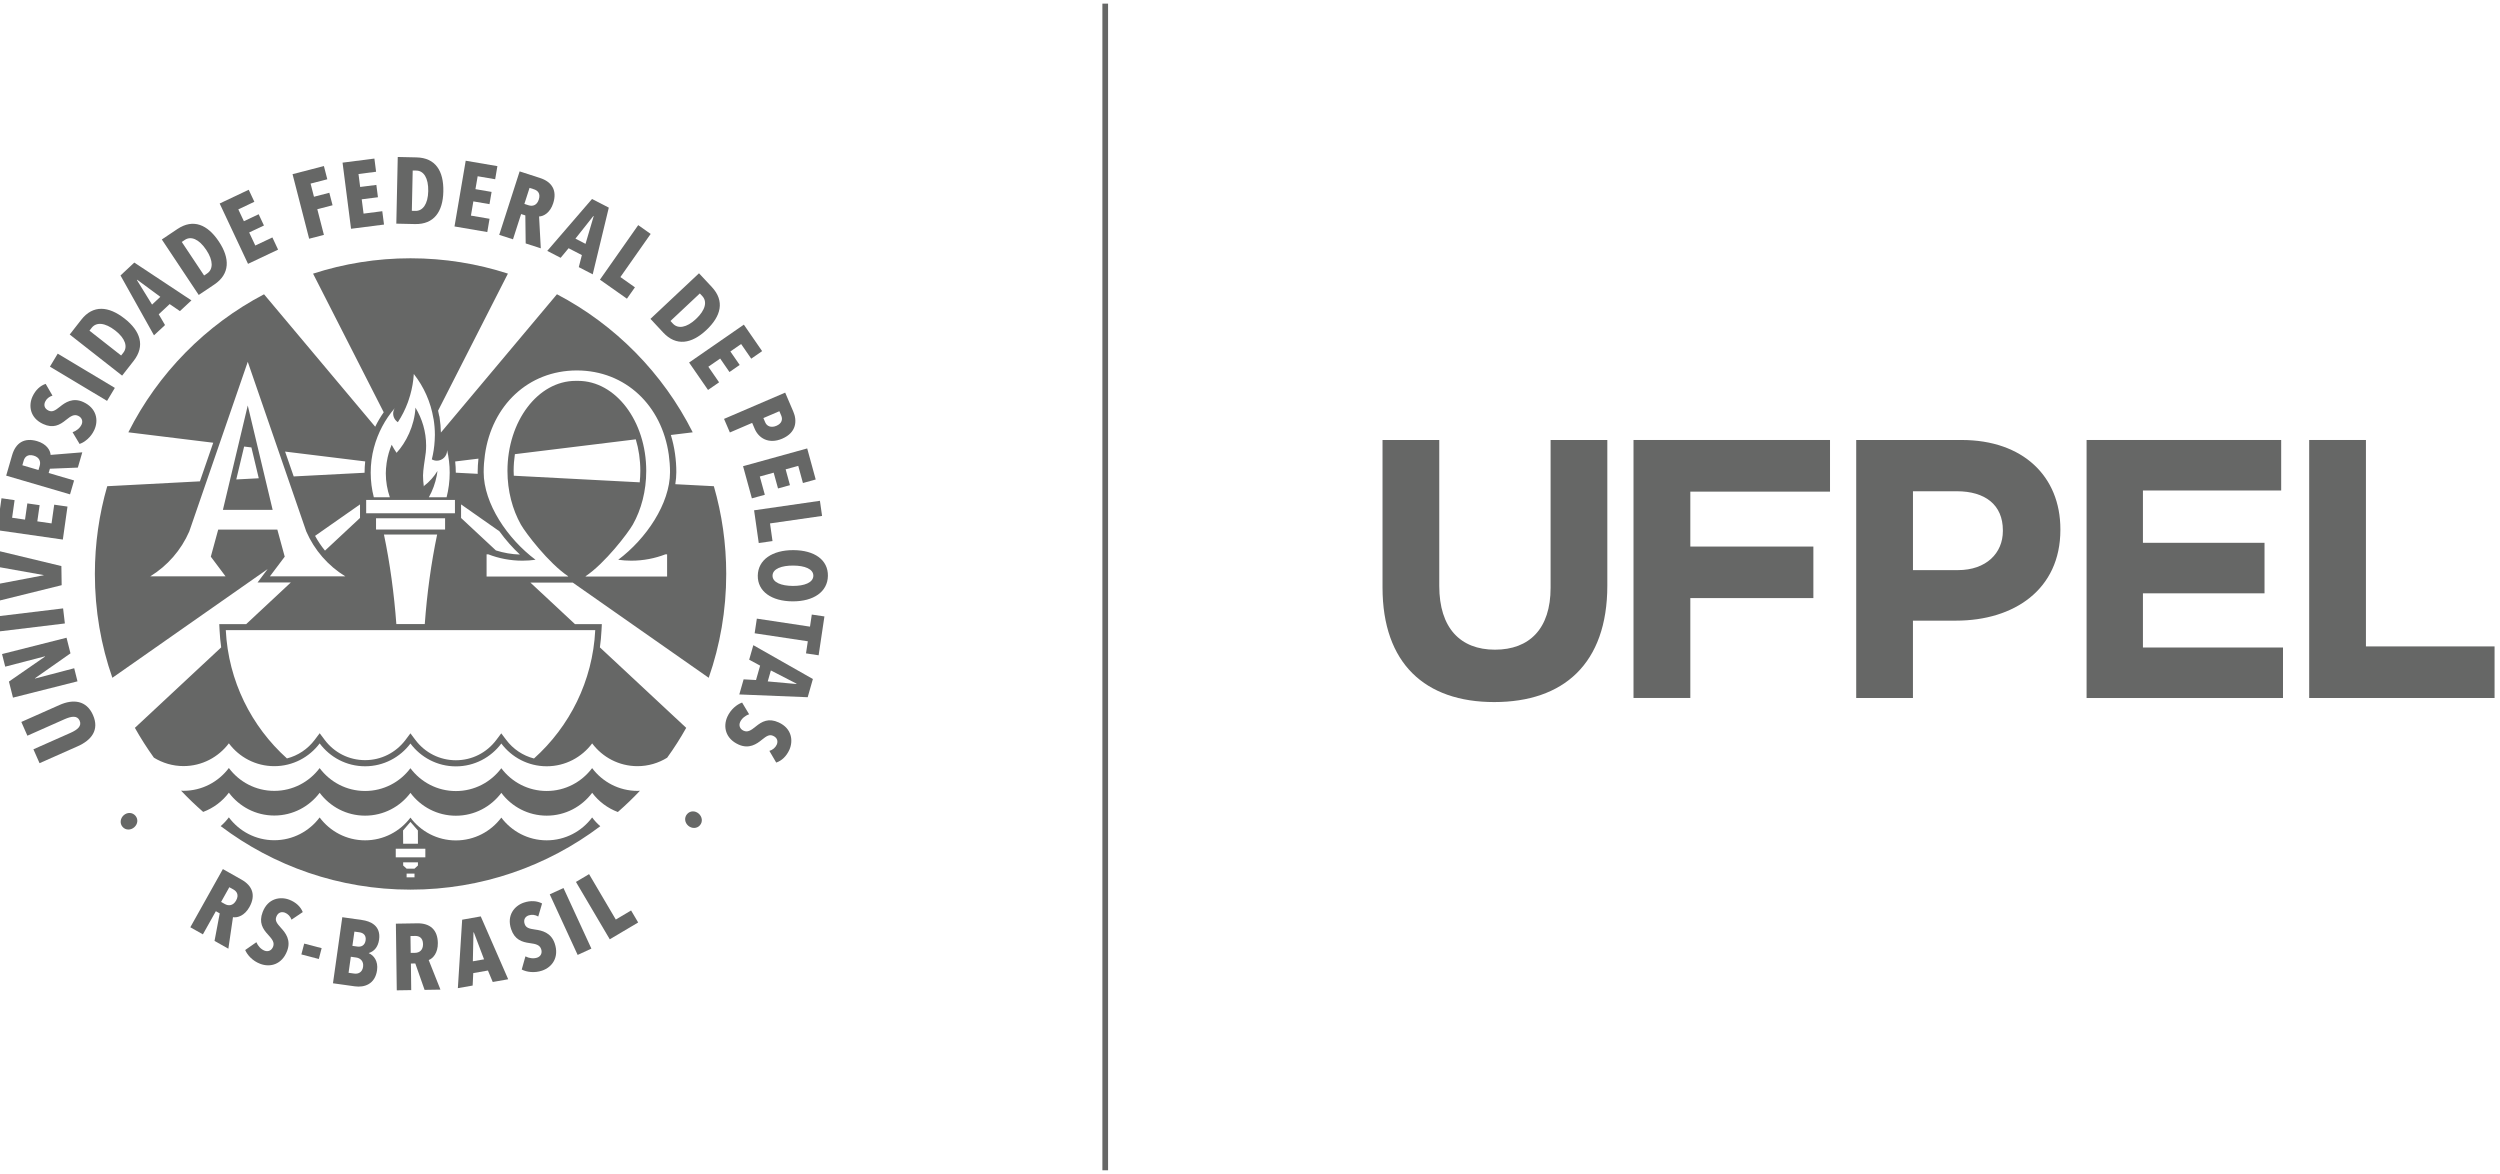
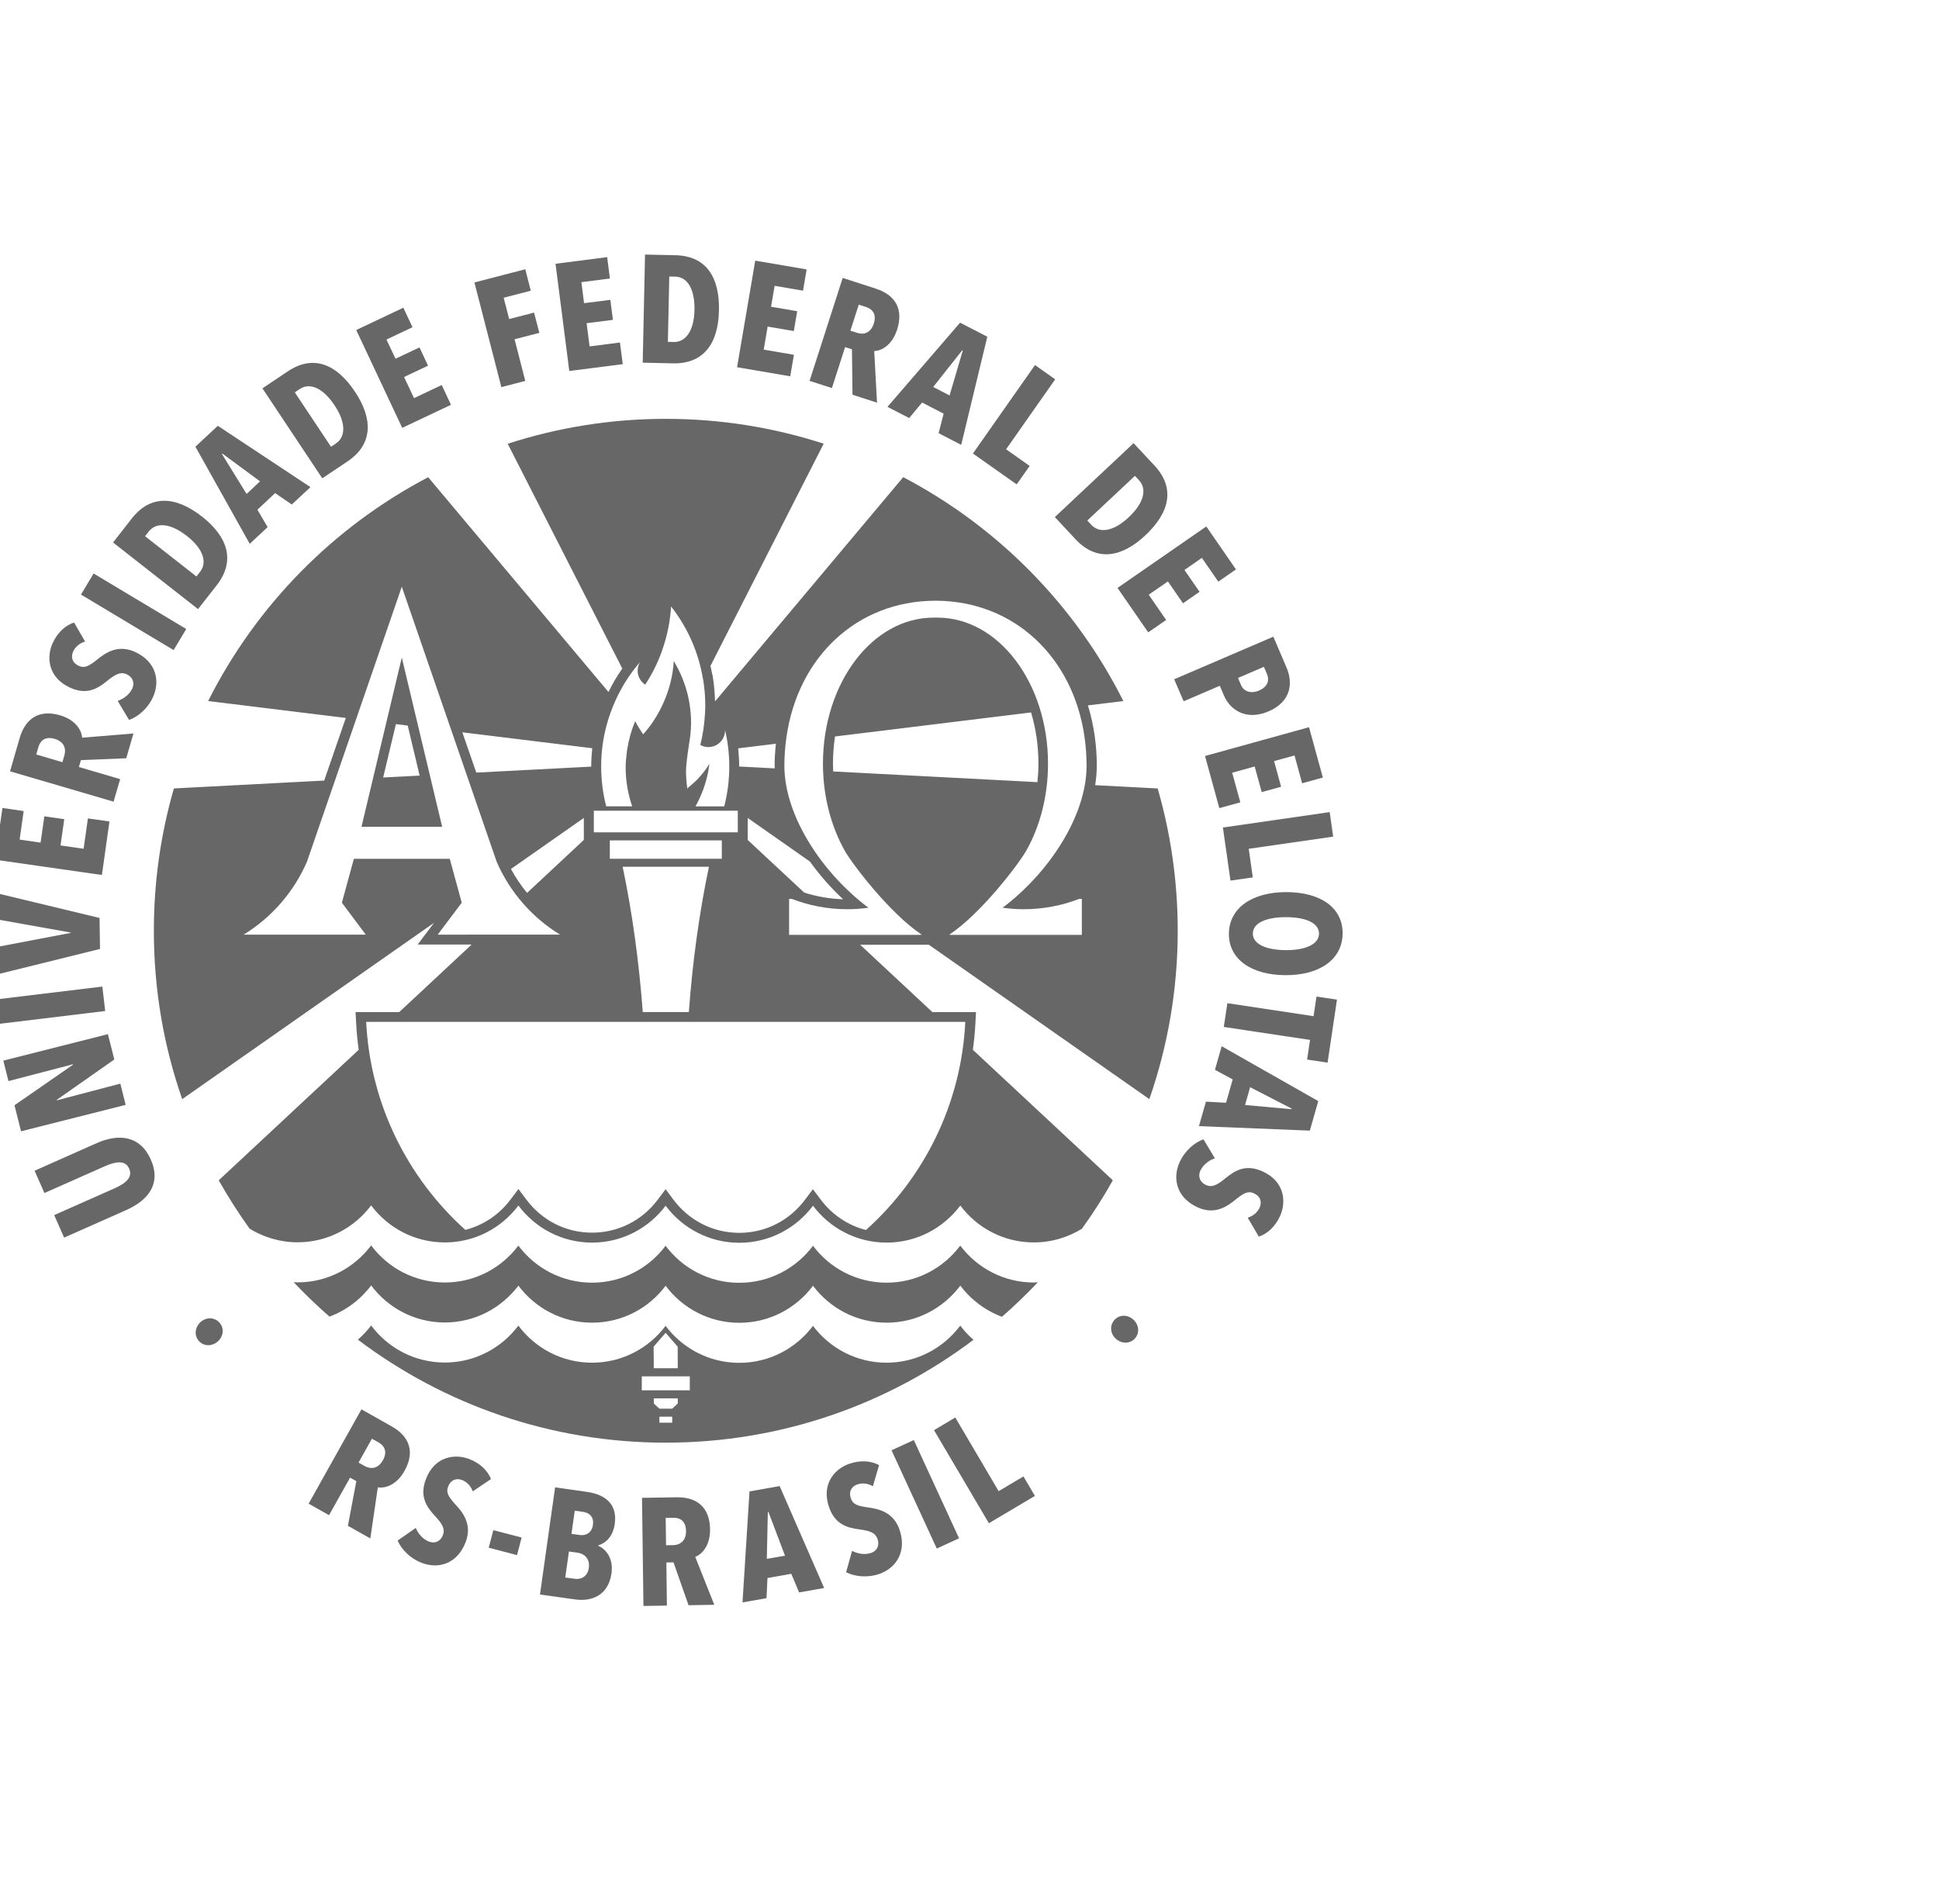
- <svg xmlns="http://www.w3.org/2000/svg" version="1.1" x="0px" y="0px" width="230px" height="108px" viewBox="0.5 -0.334 230 108" enable-background="new 0.5 -0.334 230 108" xml:space="preserve">
+ <svg xmlns="http://www.w3.org/2000/svg" version="1.1" x="0px" y="0px" width="110px" height="108px" viewBox="0.5 -0.334 110 108" enable-background="new 0.5 -0.334 230 108" xml:space="preserve">
  <defs>
</defs>
  <path fill="#666766" d="M11.884,74.665c-0.319,0.282-0.387,0.755-0.106,1.075c0.282,0.325,0.757,0.314,1.074,0.034  c0.323-0.286,0.385-0.742,0.101-1.067C12.672,74.389,12.208,74.38,11.884,74.665z" />
  <path fill="#666766" d="M5.987,64.519l-3.525,1.566l0.558,1.266l3.417-1.517c0.631-0.277,1.171-0.367,1.39,0.131  c0.222,0.5-0.205,0.841-0.838,1.123l-3.415,1.514l0.564,1.277l3.525-1.563c1.244-0.555,1.999-1.49,1.392-2.866  C8.452,64.081,7.221,63.97,5.987,64.519z" />
  <polygon fill="#666766" points="7.327,61.144 3.721,62.091 3.715,62.067 6.985,59.774 6.621,58.337 0.688,59.839 0.98,60.999   4.634,60.047 4.644,60.07 1.322,62.37 1.694,63.848 7.629,62.349 " />
  <polygon fill="#666766" points="6.305,55.638 0.228,56.372 0.392,57.76 6.468,57.024 " />
  <polygon fill="#666766" points="6.147,51.744 0,50.265 0.024,51.771 4.517,52.573 4.517,52.591 0.048,53.443 0.074,55.012   6.173,53.503 " />
  <polygon fill="#666766" points="6.709,46.271 5.487,46.096 5.243,47.819 3.933,47.631 4.145,46.14 3.015,45.979 2.802,47.471   1.614,47.299 1.842,45.68 0.637,45.505 0.222,48.439 6.281,49.307 " />
  <path fill="#666766" d="M7.316,43.868l-2.34-0.687l0.115-0.392l2.571-0.104L8.07,41.28l-2.915,0.237  c-0.021-0.423-0.37-1.012-1.244-1.268c-1.166-0.342-1.961,0.148-2.294,1.286l-0.548,1.89l5.874,1.722L7.316,43.868z M4.154,42.516  L4.04,42.907l-1.484-0.437l0.12-0.416c0.09-0.31,0.332-0.642,0.927-0.469C4.136,41.742,4.262,42.141,4.154,42.516z" />
  <path fill="#666766" d="M4.463,38.672c0.925,0.429,1.533,0.1,2.107-0.37c0.458-0.372,0.759-0.547,1.121-0.38  c0.352,0.162,0.455,0.497,0.314,0.806c-0.151,0.32-0.47,0.582-0.829,0.702l0.645,1.08c0.491-0.173,1.049-0.622,1.356-1.29  c0.418-0.913,0.191-2.013-1.01-2.565c-0.966-0.446-1.673,0.038-2.159,0.434c-0.435,0.345-0.693,0.512-1.037,0.354  c-0.408-0.191-0.45-0.532-0.319-0.815c0.122-0.269,0.371-0.478,0.676-0.565l-0.626-1.081c-0.495,0.163-0.934,0.56-1.213,1.167  C3.118,36.956,3.229,38.103,4.463,38.672z" />
  <rect x="5.014" y="33.678" transform="matrix(-0.8577 -0.5142 0.5142 -0.8577 -2.6679 68.0116)" fill="#666766" width="6.127" height="1.394" />
  <path fill="#666766" d="M12.797,32.866c1.075-1.378,0.626-2.744-0.83-3.887c-1.483-1.163-2.91-1.278-3.992,0.105l-1.061,1.358  l4.821,3.781L12.797,32.866z M8.73,30.087l0.209-0.266c0.411-0.527,1.202-0.499,2.17,0.257c0.933,0.733,1.154,1.499,0.744,2.026  l-0.209,0.268L8.73,30.087z" />
  <path fill="#666766" d="M15.682,29.571l-0.579-0.989l1.005-0.94l0.945,0.646l1.059-0.986l-5.256-3.479l-1.27,1.186l3.081,5.508  L15.682,29.571z M13.093,25.426l0.027-0.023l2.132,1.572l-0.763,0.714L13.093,25.426z" />
  <path fill="#666766" d="M20.214,25.844c1.451-0.972,1.451-2.41,0.424-3.954c-1.046-1.572-2.361-2.126-3.82-1.151l-1.43,0.959  l3.395,5.104L20.214,25.844z M17.505,21.737c0.552-0.37,1.297-0.096,1.976,0.928c0.659,0.986,0.63,1.788,0.077,2.159l-0.28,0.188  l-2.054-3.086L17.505,21.737z" />
  <polygon fill="#666766" points="26.084,22.632 25.559,21.51 23.987,22.254 23.423,21.054 24.783,20.412 24.297,19.376   22.938,20.018 22.424,18.93 23.901,18.23 23.382,17.123 20.709,18.389 23.318,23.94 " />
  <polygon fill="#666766" points="30.299,21.276 29.692,18.913 31.096,18.55 30.798,17.4 29.385,17.767 29.074,16.557 30.612,16.159   30.299,14.942 27.414,15.69 28.942,21.629 " />
  <polygon fill="#666766" points="35.829,20.326 35.67,19.097 33.948,19.319 33.779,18.002 35.271,17.813 35.125,16.678   33.634,16.866 33.482,15.674 35.1,15.467 34.945,14.254 32.015,14.63 32.796,20.713 " />
  <path fill="#666766" d="M41.287,17.284c0.042-1.887-0.718-3.1-2.474-3.138l-1.72-0.038l-0.132,6.134l1.719,0.038  C40.428,20.317,41.25,19.139,41.287,17.284z M38.468,15.353l0.337,0.006c0.666,0.014,1.118,0.666,1.093,1.896  c-0.025,1.188-0.507,1.828-1.171,1.813l-0.338-0.007L38.468,15.353z" />
  <polygon fill="#666766" points="45.538,19.794 43.826,19.502 44.048,18.194 45.533,18.448 45.726,17.322 44.241,17.068   44.445,15.881 46.056,16.156 46.26,14.951 43.345,14.453 42.314,20.5 45.331,21.015 " />
  <path fill="#666766" d="M48.442,19.359l0.389,0.124l0.032,2.578l1.39,0.45l-0.158-2.93c0.422-0.009,1.019-0.344,1.297-1.21  c0.377-1.163-0.09-1.969-1.217-2.333l-1.869-0.604l-1.878,5.84l1.267,0.408L48.442,19.359z M49.218,16.95l0.412,0.133  c0.305,0.101,0.63,0.352,0.439,0.942c-0.169,0.532-0.57,0.647-0.939,0.526l-0.387-0.125L49.218,16.95z" />
  <path fill="#666766" d="M52.079,23.384l0.732-0.881l1.221,0.632l-0.284,1.106l1.281,0.665l1.481-6.137l-1.545-0.796l-4.118,4.775  L52.079,23.384z M55.091,19.536l0.028,0.019l-0.75,2.545L53.44,21.62L55.091,19.536z" />
  <polygon fill="#666766" points="58.177,27.146 58.913,26.1 57.576,25.155 60.361,21.187 59.216,20.377 55.694,25.396 " />
  <path fill="#666766" d="M61.517,30.262c1.195,1.278,2.61,1.041,3.96-0.225c1.378-1.291,1.711-2.684,0.509-3.968l-1.178-1.261  l-4.466,4.193L61.517,30.262z M64.884,26.663l0.23,0.246c0.457,0.489,0.309,1.269-0.588,2.109c-0.865,0.812-1.656,0.914-2.114,0.426  l-0.229-0.248L64.884,26.663z" />
  <polygon fill="#666766" points="65.638,35.542 66.656,34.839 65.667,33.406 66.756,32.652 67.611,33.893 68.551,33.241   67.695,32.002 68.683,31.316 69.614,32.665 70.616,31.97 68.934,29.533 63.897,33.02 " />
  <path fill="#666766" d="M67.649,39.453l2.05-0.881l0.235,0.55c0.356,0.836,1.272,1.441,2.531,0.902  c1.342-0.576,1.369-1.682,1.021-2.484l-0.749-1.753l-5.626,2.417L67.649,39.453z M72.201,37.497l0.174,0.405  c0.149,0.352,0.054,0.723-0.444,0.938c-0.485,0.207-0.875,0.044-1.026-0.307l-0.174-0.405L72.201,37.497z" />
  <polygon fill="#666766" points="69.673,45.514 70.864,45.185 70.402,43.505 71.678,43.151 72.078,44.604 73.176,44.301   72.779,42.845 73.939,42.526 74.37,44.104 75.545,43.779 74.762,40.922 68.861,42.556 " />
  <polygon fill="#666766" points="70.305,49.626 71.571,49.444 71.341,47.821 76.131,47.131 75.933,45.739 69.876,46.614 " />
  <path fill="#666766" d="M73.497,50.278c-1.946-0.008-3.258,0.887-3.281,2.342c-0.024,1.453,1.259,2.362,3.205,2.371  c1.938,0.008,3.223-0.888,3.246-2.342C76.691,51.175,75.434,50.287,73.497,50.278z M73.443,53.571  c-1.066-0.007-1.88-0.322-1.869-0.947c0.009-0.631,0.837-0.93,1.9-0.925c1.064,0.004,1.863,0.313,1.854,0.942  C75.314,53.266,74.506,53.575,73.443,53.571z" />
  <polygon fill="#666766" points="75.019,57.317 70.129,56.58 69.927,57.928 74.819,58.664 74.652,59.777 75.814,59.953   76.347,56.377 75.185,56.205 " />
  <path fill="#666766" d="M69.424,60.359l1.007,0.545l-0.377,1.325l-1.141-0.063l-0.397,1.389l6.292,0.255l0.477-1.675l-5.479-3.113  L69.424,60.359z M71.42,61.347l2.357,1.214l-0.008,0.034l-2.637-0.239L71.42,61.347z" />
  <path fill="#666766" d="M72.138,66.129c-0.931-0.425-1.535-0.093-2.111,0.378c-0.454,0.372-0.754,0.551-1.115,0.385  c-0.354-0.159-0.459-0.494-0.318-0.805c0.146-0.32,0.466-0.587,0.826-0.706l-0.647-1.08c-0.491,0.176-1.048,0.63-1.354,1.3  c-0.414,0.916-0.182,2.013,1.023,2.562c0.966,0.44,1.673-0.045,2.154-0.442c0.436-0.348,0.692-0.514,1.038-0.354  c0.408,0.185,0.451,0.528,0.324,0.813c-0.125,0.269-0.371,0.48-0.676,0.568l0.63,1.075c0.493-0.163,0.931-0.565,1.208-1.17  C73.485,67.841,73.372,66.692,72.138,66.129z" />
  <path fill="#666766" d="M63.711,74.564c-0.278,0.323-0.221,0.783,0.106,1.068c0.32,0.277,0.799,0.282,1.076-0.041  c0.285-0.327,0.208-0.792-0.113-1.073C64.455,74.237,63.993,74.237,63.711,74.564z" />
  <path fill="#666766" d="M23.448,83.113c0.596-1.063,0.299-1.947-0.735-2.527l-1.708-0.965l-2.996,5.353l1.157,0.653l1.193-2.13  l0.356,0.199l-0.478,2.534l1.272,0.717l0.425-2.901C22.351,84.12,23.006,83.91,23.448,83.113z M22.22,82.516  c-0.271,0.482-0.686,0.514-1.026,0.325l-0.353-0.198l0.757-1.353l0.378,0.209C22.252,81.658,22.522,81.971,22.22,82.516z" />
  <path fill="#666766" d="M27.112,82.438c-0.833-0.316-1.969-0.13-2.449,1.142c-0.364,0.955,0.002,1.544,0.509,2.087  c0.4,0.432,0.594,0.719,0.454,1.091c-0.14,0.366-0.464,0.49-0.781,0.372c-0.332-0.126-0.615-0.43-0.759-0.78l-1.029,0.718  c0.205,0.478,0.688,1.006,1.376,1.267c0.935,0.36,2.011,0.058,2.484-1.183c0.379-0.996-0.15-1.669-0.577-2.129  c-0.37-0.412-0.555-0.659-0.418-1.014c0.159-0.422,0.5-0.486,0.791-0.377c0.274,0.106,0.501,0.343,0.606,0.643l1.036-0.698  C28.158,83.089,27.735,82.678,27.112,82.438z" />
  <rect x="28.324" y="86.667" transform="matrix(0.9675 0.253 -0.253 0.9675 23.0097 -4.5397)" fill="#666766" width="1.659" height="1.03" />
  <path fill="#666766" d="M33.808,84.307l-1.817-0.258l-0.858,6.079l2.012,0.281c0.866,0.121,1.86-0.187,2.044-1.479  c0.121-0.849-0.311-1.384-0.757-1.568l0.001-0.019c0.45-0.137,0.842-0.514,0.943-1.225C35.561,84.808,34.56,84.413,33.808,84.307z   M33.903,88.618c-0.068,0.479-0.418,0.676-0.819,0.616l-0.516-0.071l0.208-1.476l0.498,0.071  C33.625,87.805,33.982,88.077,33.903,88.618z M34.138,86.172c-0.068,0.48-0.413,0.626-0.747,0.579l-0.471-0.065l0.186-1.313  l0.462,0.064C33.917,85.486,34.202,85.702,34.138,86.172z" />
  <path fill="#666766" d="M40.782,86.424c-0.018-1.221-0.717-1.832-1.899-1.812l-1.962,0.031l0.082,6.134l1.33-0.021l-0.03-2.444  l0.405-0.009l0.853,2.432l1.461-0.024l-1.082-2.72C40.334,87.845,40.795,87.336,40.782,86.424z M38.692,87.327l-0.407,0.006  l-0.021-1.551l0.434-0.009c0.318-0.004,0.711,0.126,0.721,0.753C39.425,87.079,39.083,87.321,38.692,87.327z" />
  <path fill="#666766" d="M43.019,84.279l-0.396,6.297l1.361-0.24l0.055-1.144l1.351-0.239l0.442,1.056l1.422-0.251l-2.525-5.783  L43.019,84.279z M44.002,88.105l0.057-2.659l0.034-0.004l0.94,2.483L44.002,88.105z" />
  <path fill="#666766" d="M49.736,85.186c-0.546-0.079-0.844-0.151-0.967-0.513c-0.141-0.427,0.078-0.695,0.372-0.792  c0.28-0.097,0.604-0.059,0.878,0.105l0.352-1.2c-0.458-0.245-1.049-0.293-1.68-0.079c-0.843,0.283-1.6,1.152-1.167,2.441  c0.325,0.967,0.984,1.188,1.719,1.285c0.583,0.076,0.917,0.175,1.044,0.554c0.125,0.369-0.048,0.673-0.366,0.782  c-0.338,0.114-0.747,0.059-1.082-0.117l-0.34,1.211c0.463,0.239,1.174,0.336,1.869,0.102c0.949-0.321,1.589-1.241,1.168-2.499  C51.196,85.455,50.357,85.271,49.736,85.186z" />
  <rect x="49.927" y="83.749" transform="matrix(0.4183 0.9083 -0.9083 0.4183 107.525 0.9828)" fill="#666766" width="6.137" height="1.391" />
  <polygon fill="#666766" points="57.154,84.265 54.694,80.086 53.487,80.804 56.599,86.082 59.211,84.534 58.56,83.428 " />
  <path fill="#666766" d="M66.175,44.397l-3.547-0.185c0.06-0.371,0.094-0.741,0.094-1.115c0-0.56-0.041-1.124-0.12-1.681  c-0.083-0.603-0.216-1.18-0.383-1.731l2.011-0.245c-2.731-5.432-7.115-9.883-12.49-12.703L41.063,39.46  c-0.011-0.451-0.047-0.91-0.12-1.364l-0.021-0.131l-0.012-0.013c-0.029-0.169-0.068-0.338-0.106-0.505l6.424-12.609  c-2.822-0.914-5.833-1.41-8.96-1.41c-3.129,0-6.142,0.498-8.966,1.414l6.5,12.753c-0.296,0.424-0.559,0.867-0.783,1.331  L24.791,26.74c-5.372,2.818-9.754,7.271-12.483,12.698l7.81,0.959l-1.227,3.553l-8.526,0.447c-0.74,2.563-1.137,5.271-1.137,8.075  c0,3.347,0.564,6.558,1.609,9.551l14.285-10.002l-0.25,0.331l-0.676,0.899h1.124h1.709h0.229l-4.111,3.835h-1.884h-0.591l0.03,0.587  c0.024,0.524,0.077,1.041,0.147,1.552l-7.94,7.403c0.533,0.949,1.119,1.862,1.749,2.743c0.792,0.486,1.725,0.775,2.725,0.775  c1.709,0,3.22-0.828,4.173-2.094c0.95,1.274,2.467,2.101,4.179,2.101c1.71,0,3.22-0.824,4.174-2.094  c0.953,1.275,2.465,2.104,4.179,2.104c1.709,0,3.222-0.827,4.173-2.093c0.951,1.272,2.47,2.102,4.179,2.102  c1.715,0,3.229-0.829,4.182-2.102c0.953,1.269,2.464,2.093,4.176,2.093s3.226-0.829,4.181-2.104c0.95,1.27,2.463,2.094,4.169,2.094  c1.004,0,1.936-0.288,2.729-0.776c0.636-0.88,1.223-1.8,1.754-2.749l-7.941-7.403c0.071-0.511,0.123-1.027,0.148-1.552l0.031-0.587  h-0.589h-1.884l-4.099-3.822h3.47h0.426l12.509,8.759c1.042-2.993,1.611-6.204,1.611-9.551  C67.312,49.668,66.916,46.961,66.175,44.397z M44.516,41.86c-0.042,0.414-0.071,0.827-0.071,1.237c0,0.053,0.004,0.108,0.006,0.161  l-2.018-0.105c0-0.003,0-0.008,0-0.01c0-0.34-0.021-0.682-0.057-1.021L44.516,41.86z M46.444,48.543  c0.566,0.787,1.211,1.514,1.887,2.141c-0.753-0.022-1.493-0.153-2.208-0.379l-3.205-2.985v-0.437v-0.812L46.444,48.543z   M34.903,40.844c0-0.002,0.003-0.005,0.003-0.005c0.361-1.355,1.019-2.589,1.912-3.622c-0.091,0.146-0.146,0.315-0.146,0.499  c0,0.332,0.174,0.624,0.431,0.792c0.373-0.566,0.679-1.175,0.917-1.818c0.029-0.079,0.055-0.159,0.081-0.24  c0.05-0.146,0.097-0.294,0.138-0.441c0.178-0.621,0.292-1.271,0.331-1.939c0.004,0.003,0.008,0.008,0.009,0.013  c0.916,1.171,1.549,2.571,1.799,4.101c0.004,0.005,0.007,0.009,0.008,0.013c0.079,0.479,0.124,0.972,0.124,1.476  c0,0.172-0.009,0.338-0.018,0.508c-0.033,0.6-0.122,1.185-0.264,1.747c0.134,0.076,0.291,0.122,0.456,0.122  c0.524,0,0.948-0.423,0.948-0.944c0-0.018-0.005-0.033-0.005-0.051c0.159,0.673,0.245,1.375,0.245,2.098  c0,0.782-0.101,1.539-0.285,2.262h-1.633c0.347-0.615,0.591-1.292,0.73-2.003c0.025-0.15,0.045-0.287,0.063-0.418  c-0.323,0.532-0.739,0.997-1.231,1.373c-0.009,0.023-0.017,0.047-0.023,0.063c-0.004-0.014-0.004-0.026-0.004-0.04  c-0.046-0.318-0.071-0.646-0.071-0.979c0-0.474,0.174-1.541,0.174-1.541c0.068-0.39,0.112-0.789,0.112-1.199  c0-1.285-0.363-2.479-0.983-3.504c-0.081,1.676-0.889,3.247-1.737,4.159c-0.163-0.238-0.315-0.485-0.45-0.744  c-0.21,0.499-0.362,1.027-0.449,1.578l-0.001,0.002c-0.002,0.018-0.004,0.036-0.006,0.053c-0.008,0.039-0.016,0.076-0.021,0.116  h0.005c-0.039,0.289-0.068,0.582-0.068,0.879c0,0.772,0.134,1.511,0.37,2.202H34.89c-0.186-0.723-0.285-1.479-0.285-2.262  C34.604,42.354,34.707,41.582,34.903,40.844z M34.188,45.662h8.167v1.225h-8.167V45.662z M35.095,48.386v-1.042h6.353v1.042H35.095z   M40.717,48.841c-0.554,2.642-0.939,5.477-1.138,8.242h-2.615c-0.204-2.767-0.586-5.601-1.141-8.242H40.717z M34.098,42.116  c-0.035,0.34-0.057,0.686-0.057,1.028c0,0.005,0,0.01,0,0.015l-6.521,0.339l-0.792-2.286L34.098,42.116z M33.621,46.071v0.812v0.434  l-3.222,3.007c-0.344-0.422-0.65-0.874-0.912-1.359L33.621,46.071z M27.037,52.691H25.33l1.365-1.811l-0.68-2.492h-5.44l-0.68,2.492  l1.356,1.811h-1.572h-0.125h-3.064h-0.517H14.32c1.585-0.968,2.845-2.414,3.592-4.131l5.382-15.607l5.384,15.61  c0.75,1.716,2.006,3.158,3.59,4.126h-1.222h-0.944h-2.74h-0.326V52.691z M55.262,57.641c-0.231,4.688-2.361,8.87-5.635,11.807  c-1.011-0.259-1.911-0.853-2.56-1.717l-0.451-0.598l-0.448,0.598c-0.892,1.192-2.249,1.878-3.729,1.878  c-1.477,0-2.839-0.686-3.732-1.878l-0.447-0.598l-0.448,0.598c-0.893,1.186-2.25,1.868-3.724,1.868c-1.48,0-2.838-0.685-3.729-1.879  l-0.448-0.597l-0.449,0.597c-0.649,0.866-1.55,1.461-2.563,1.722c-3.266-2.938-5.391-7.119-5.626-11.801H55.262z M58.576,51.249  c1.11,0,2.171-0.209,3.149-0.587h0.148v2.042h-7.485v-0.02c-0.013,0.002-0.024,0.007-0.037,0.011c1.81-1.2,3.942-4.011,4.37-4.769  c0.776-1.377,1.233-3.085,1.233-4.934c0-4.577-2.806-8.286-6.269-8.286c-0.018,0-0.067,0-0.115,0c-0.047,0-0.093,0-0.112,0  c-3.465,0-6.272,3.709-6.272,8.286c0,1.849,0.462,3.556,1.235,4.934c0.426,0.759,2.562,3.568,4.371,4.769  c-0.014-0.004-0.027-0.009-0.04-0.011v0.02h-7.486v-2.042h0.151c0.978,0.379,2.038,0.587,3.147,0.587  c0.411,0,0.809-0.03,1.204-0.085c-2.577-1.926-4.77-5.172-4.77-8.058c0-0.552,0.041-1.086,0.115-1.604  c0.639-4.54,3.983-7.742,8.443-7.755l0,0c0.004,0,0.01,0,0.014,0c0.006,0,0.01,0,0.015,0l0,0c4.459,0.013,7.805,3.215,8.444,7.755  c0.071,0.518,0.113,1.052,0.113,1.604c0,2.886-2.192,6.132-4.766,8.058C57.769,51.219,58.168,51.249,58.576,51.249z M47.77,43.433  c-0.008-0.148-0.015-0.299-0.015-0.449c0-0.525,0.042-1.039,0.115-1.535l11.122-1.364c0.27,0.896,0.418,1.876,0.418,2.901  c0,0.357-0.021,0.707-0.056,1.054L47.77,43.433z" />
  <path fill="#666766" d="M55.726,75.678c-0.278-0.241-0.531-0.512-0.75-0.806c-0.953,1.275-2.468,2.104-4.18,2.104  s-3.223-0.826-4.175-2.09c-0.952,1.27-2.466,2.098-4.182,2.098c-1.71,0-3.229-0.828-4.18-2.098c-0.95,1.266-2.463,2.09-4.173,2.09  c-1.713,0-3.225-0.828-4.179-2.104c-0.954,1.271-2.463,2.095-4.174,2.095s-3.229-0.828-4.178-2.104  c-0.222,0.296-0.473,0.565-0.752,0.806c4.861,3.669,10.907,5.844,17.465,5.844C44.822,81.512,50.867,79.339,55.726,75.678z   M38.261,75.281l0.685,0.788l0.004,1.223h-1.36l-0.01-1.223L38.261,75.281z M36.909,77.751h2.723v0.792h-2.723V77.751z M37.59,79  h1.36v0.293l-0.319,0.292H37.91l-0.319-0.292V79z M37.908,80.04h0.727v0.34h-0.727V80.04z" />
  <path fill="#666766" d="M54.976,70.332c-0.953,1.274-2.468,2.104-4.18,2.104c-1.711,0-3.223-0.823-4.175-2.094  c-0.952,1.274-2.466,2.101-4.182,2.101c-1.71,0-3.229-0.828-4.18-2.101c-0.95,1.271-2.463,2.094-4.173,2.094  c-1.713,0-3.225-0.83-4.179-2.104c-0.954,1.269-2.463,2.094-4.174,2.094s-3.229-0.829-4.178-2.104  c-0.954,1.272-2.464,2.097-4.173,2.097c-0.074,0-0.151-0.007-0.225-0.013c0.645,0.684,1.325,1.337,2.035,1.956  c0.948-0.354,1.768-0.973,2.364-1.77c0.95,1.274,2.467,2.103,4.179,2.103c1.71,0,3.22-0.826,4.174-2.092  c0.953,1.274,2.465,2.103,4.179,2.103c1.709,0,3.222-0.824,4.173-2.095c0.951,1.273,2.47,2.101,4.18,2.101  c1.715,0,3.229-0.828,4.182-2.101c0.953,1.271,2.464,2.095,4.176,2.095s3.226-0.828,4.181-2.103  c0.595,0.795,1.413,1.413,2.361,1.769c0.71-0.621,1.388-1.271,2.035-1.957c-0.074,0.004-0.149,0.012-0.227,0.012  C57.44,72.426,55.926,71.601,54.976,70.332z" />
  <path fill="#666766" d="M21.007,46.574h4.577l-2.29-9.605L21.007,46.574z M24.306,43.667l-2.069,0.108l0.723-3.027l0.67,0.082  L24.306,43.667z" />
-   <rect x="101.92" fill="#666766" width="0.523" height="107.332" />
-   <path fill="#666766" d="M127.692,53.711V40.145h5.22v13.427c0,3.866,1.935,5.865,5.122,5.865c3.183,0,5.121-1.937,5.121-5.693  V40.145h5.219v13.393c0,7.191-4.033,10.718-10.407,10.718C131.597,64.256,127.692,60.695,127.692,53.711z" />
-   <path fill="#666766" d="M150.784,40.145h18.077v4.751h-12.851v5.053h11.32v4.741h-11.32v9.189h-5.227V40.145z" />
-   <path fill="#666766" d="M171.272,40.145h9.695c5.659,0,9.088,3.356,9.088,8.206v0.068c0,5.49-4.272,8.346-9.598,8.346h-3.966v7.117  h-5.22V40.145L171.272,40.145z M180.626,52.117c2.612,0,4.138-1.563,4.138-3.597v-0.067c0-2.341-1.627-3.592-4.24-3.592h-4.031  v7.256H180.626z" />
-   <path fill="#666766" d="M192.466,40.145h17.903v4.646H197.65v4.813h11.186v4.648H197.65v4.985h12.886v4.646h-18.07V40.145z" />
-   <path fill="#666766" d="M212.947,40.145h5.219v18.991H230v4.746h-17.055V40.145H212.947z" />
</svg>
